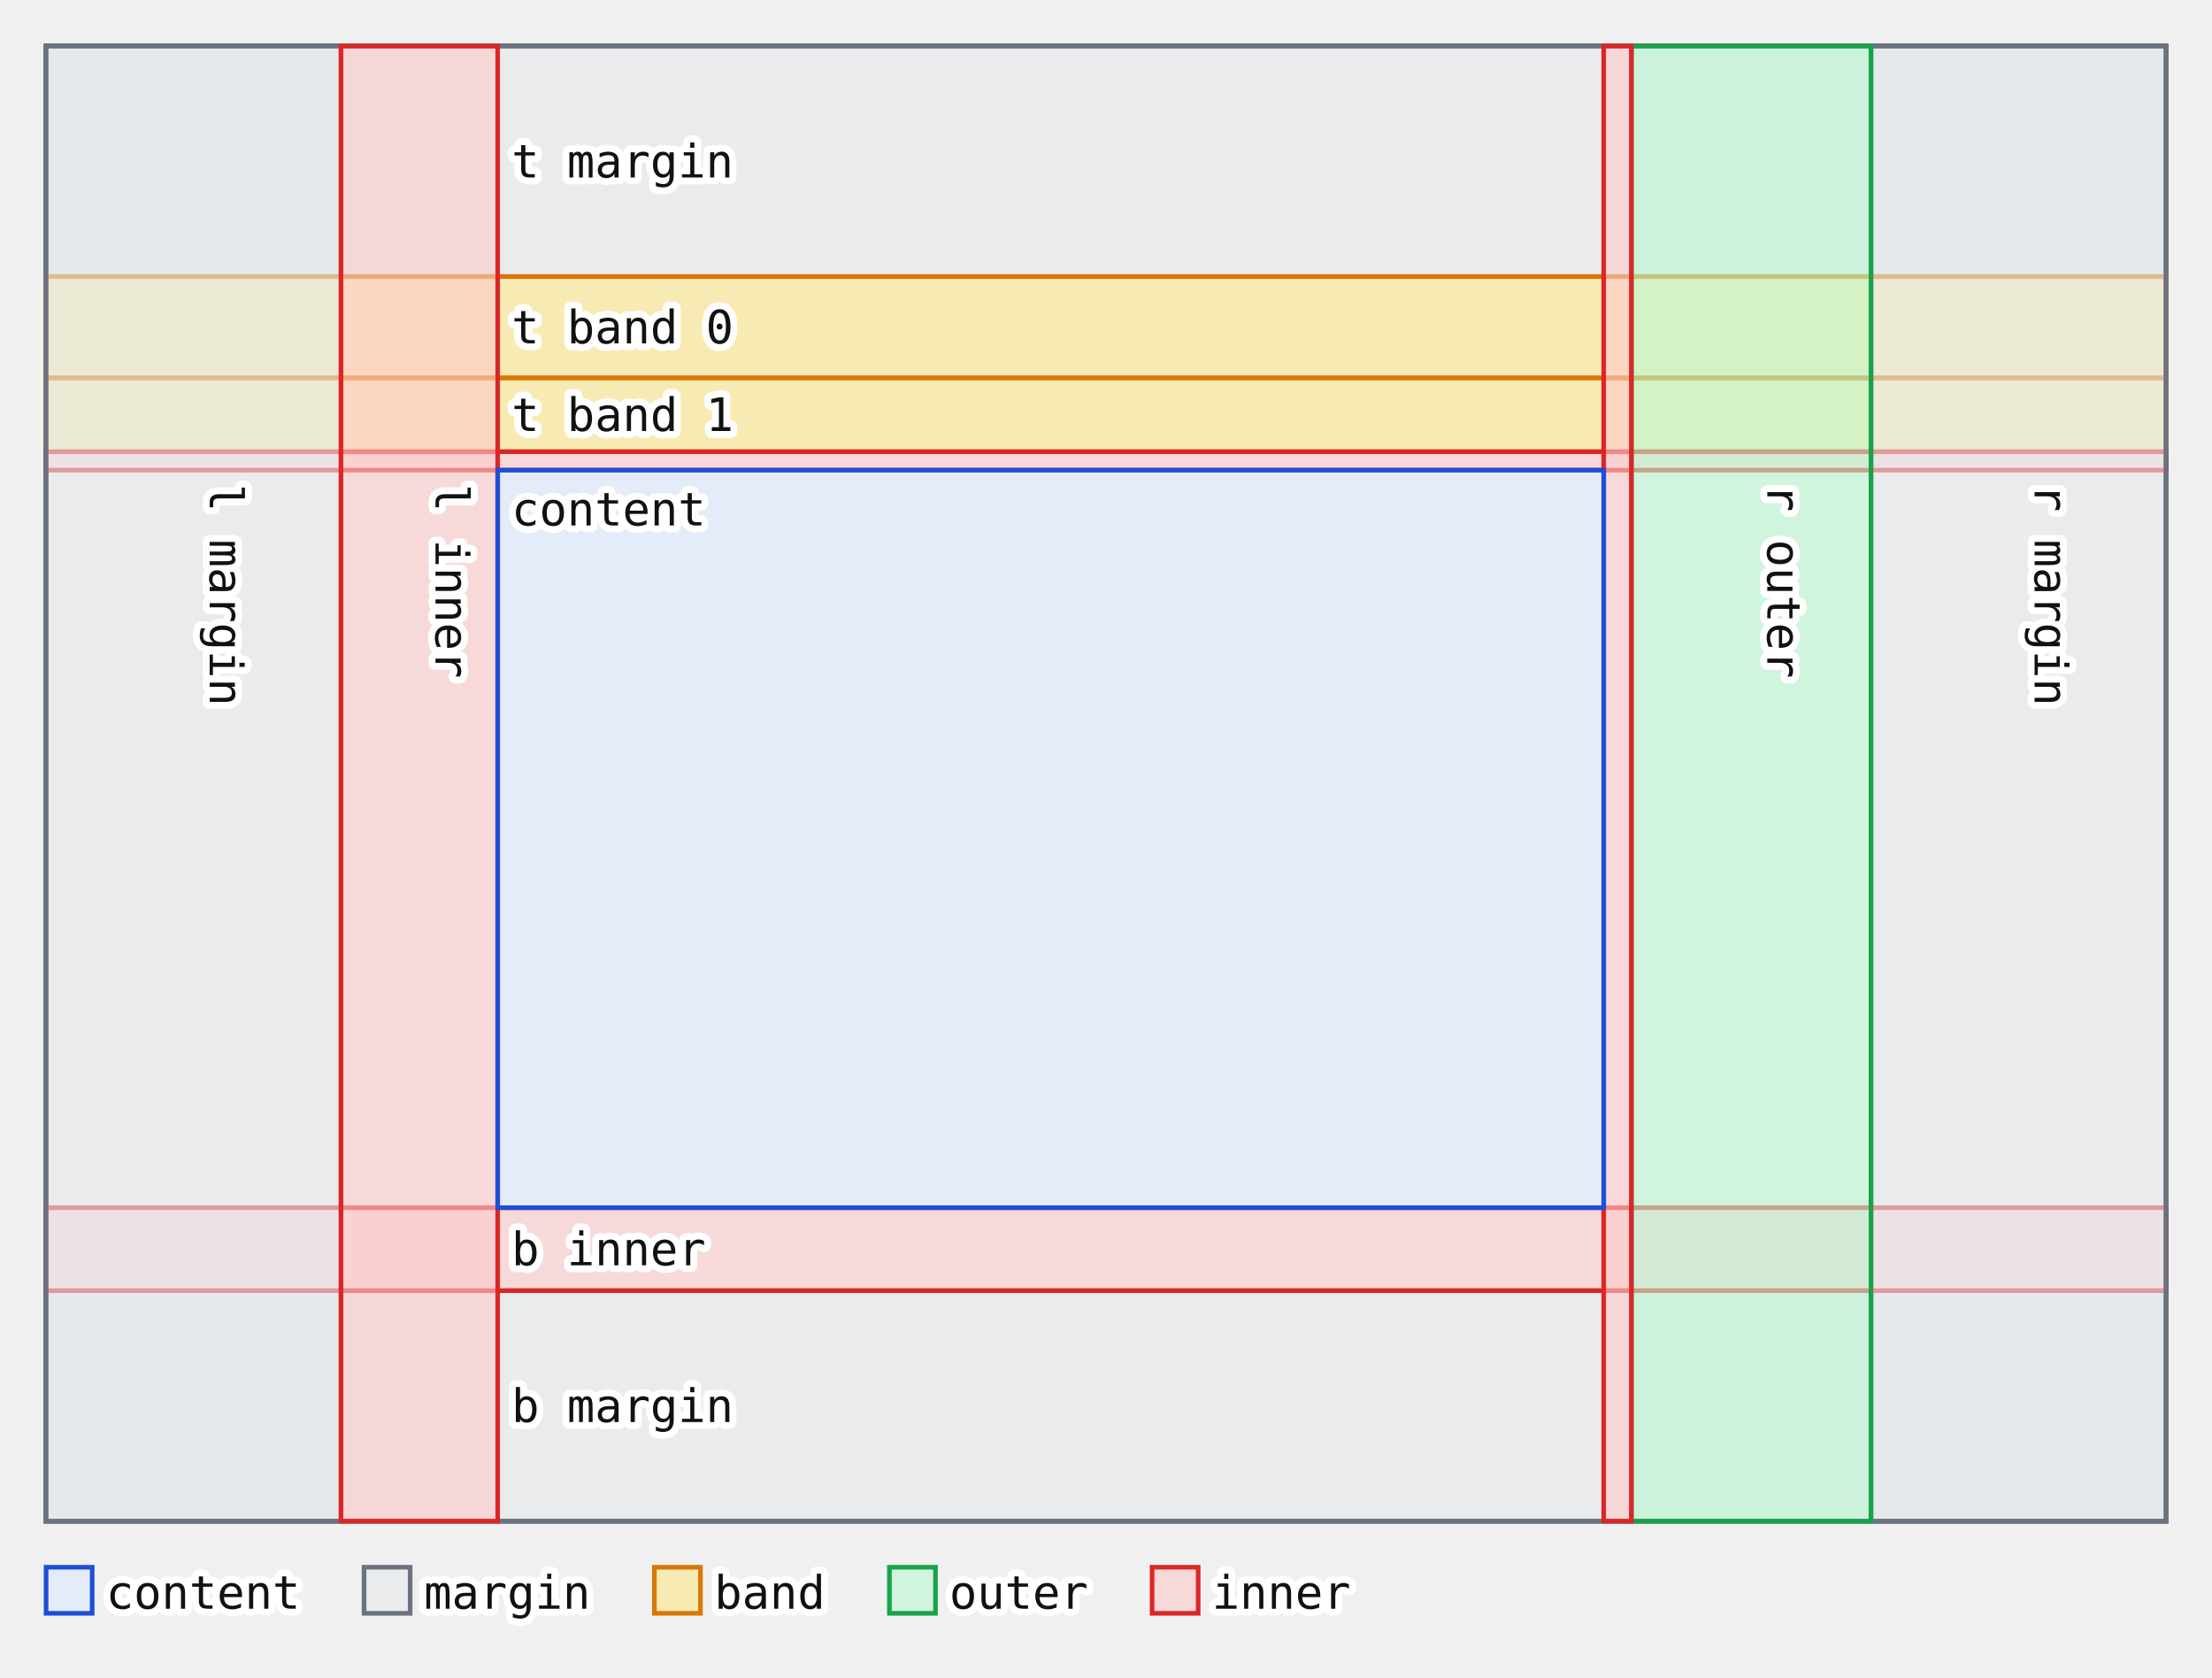
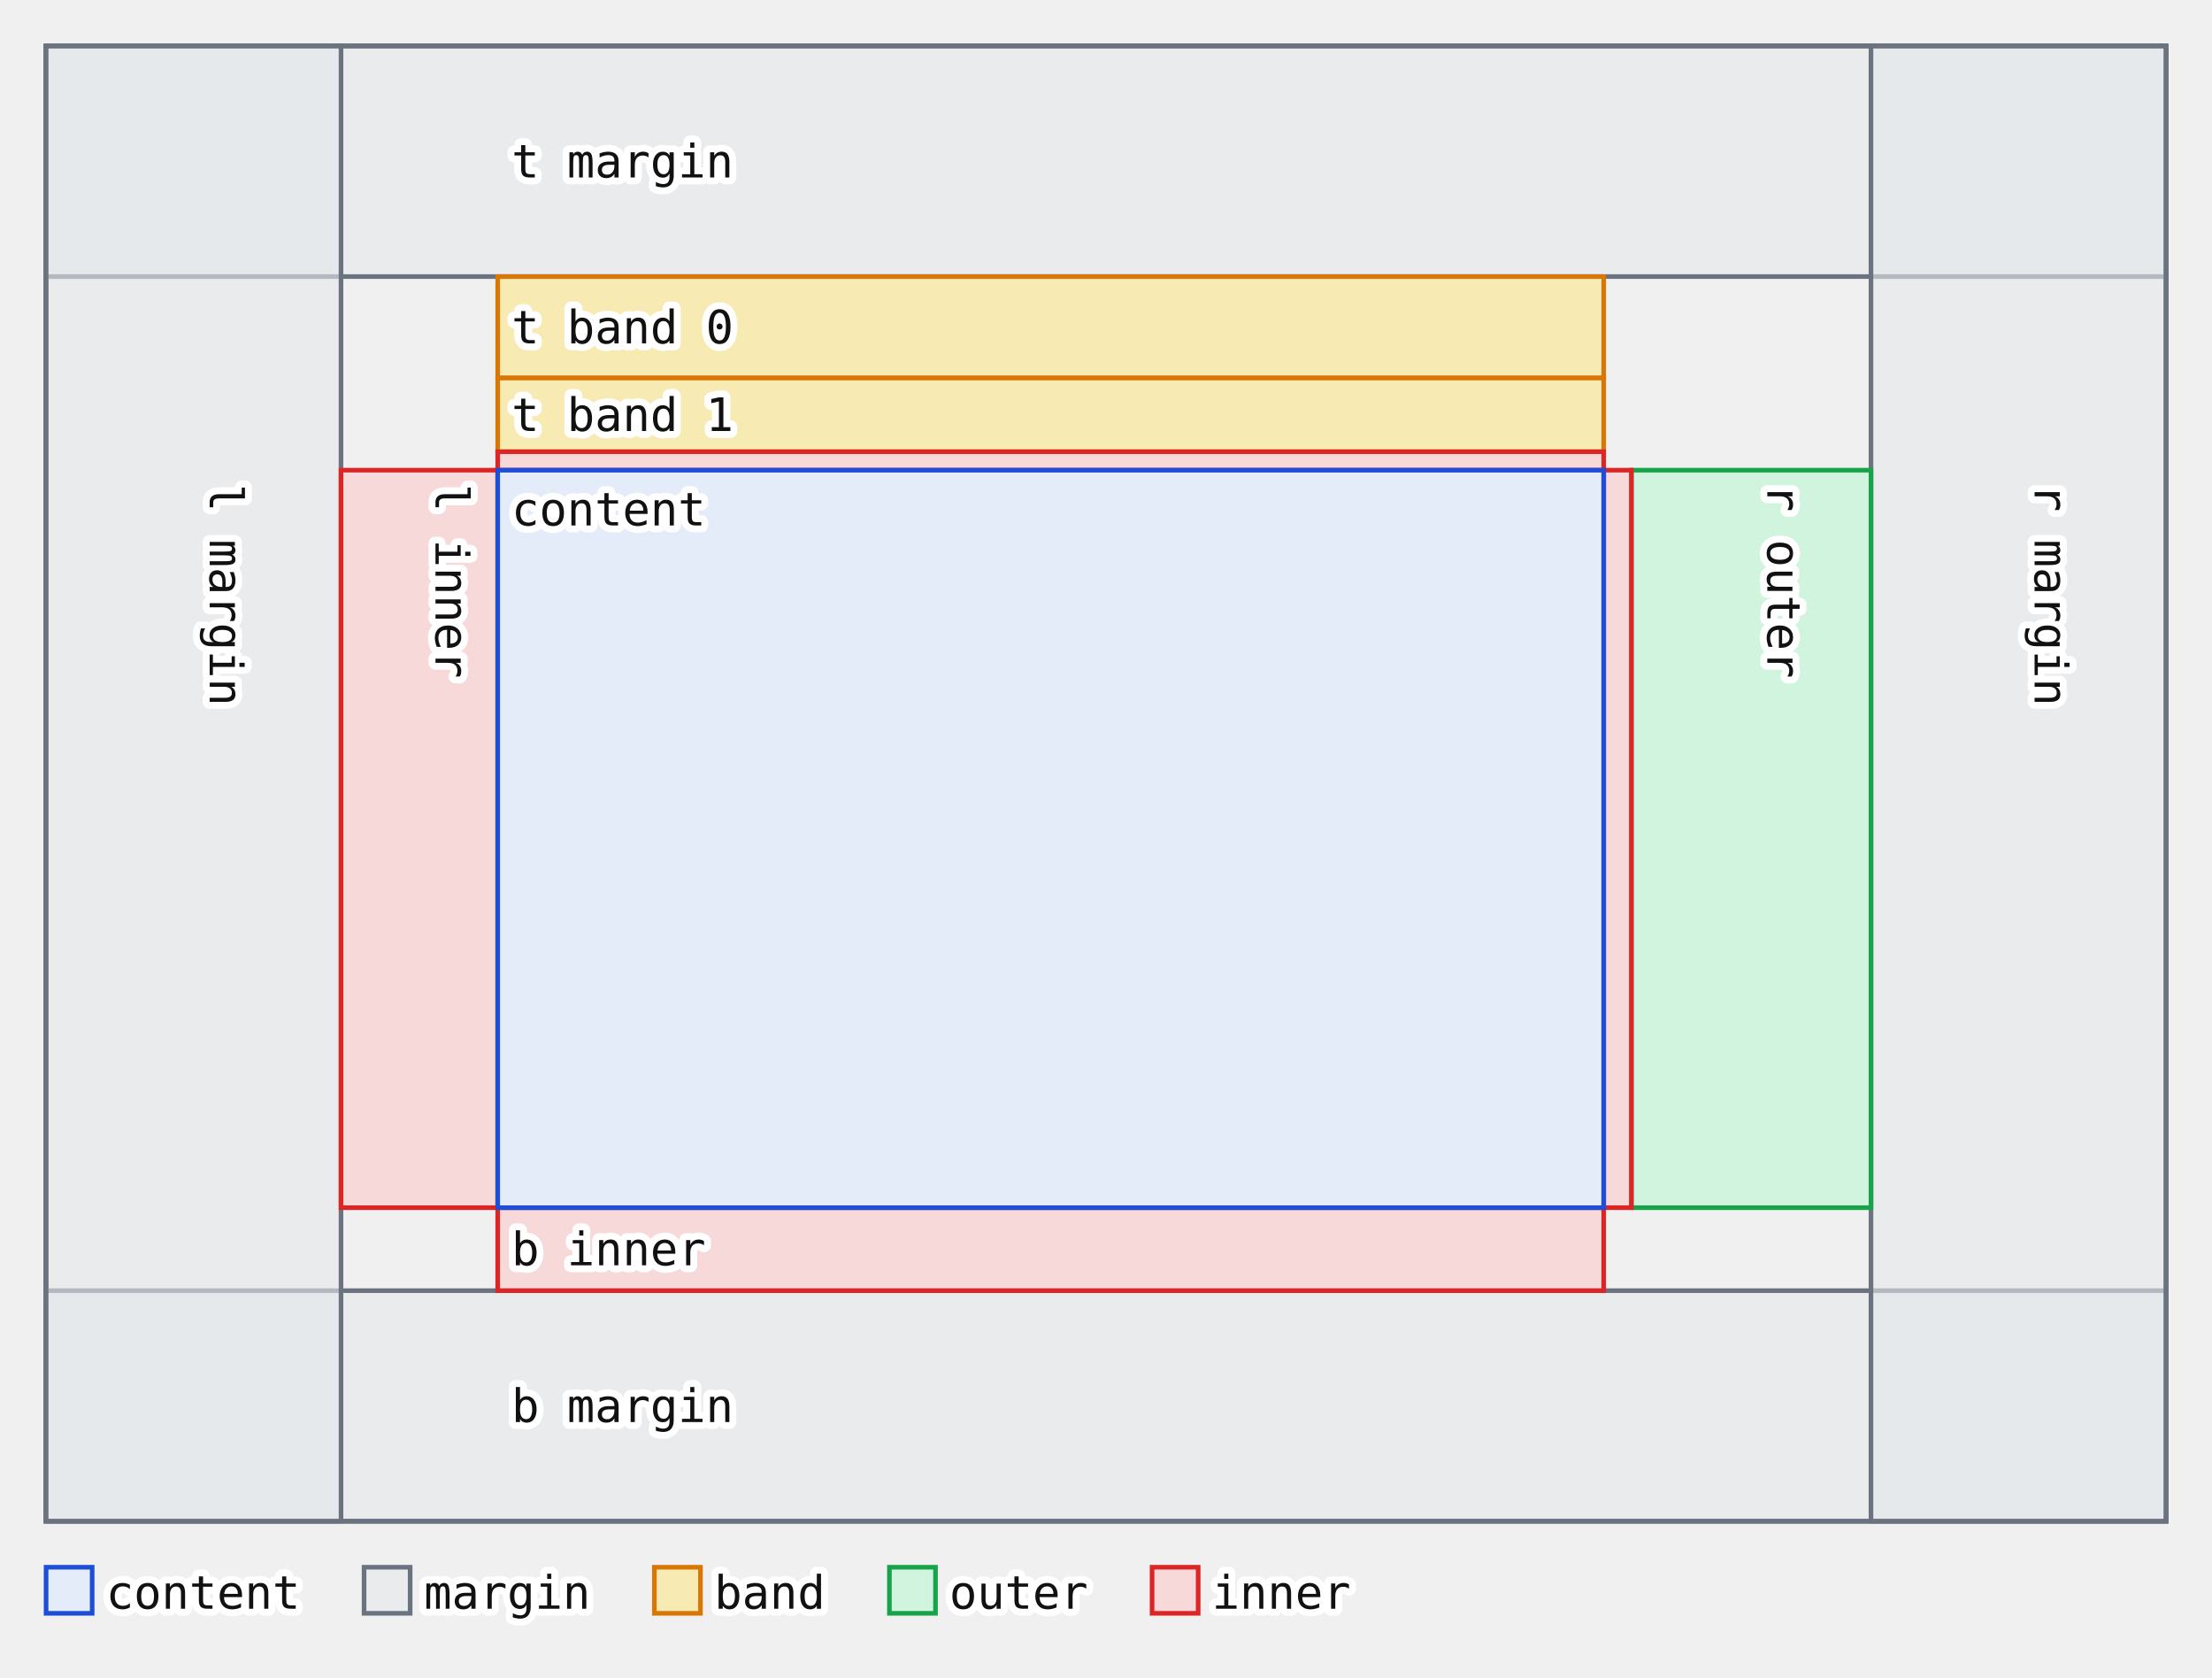
<svg xmlns="http://www.w3.org/2000/svg" viewBox="-10 -10 480 364" font-family="monospace" font-size="10">
  <rect x="0" y="0" width="460" height="320" fill="none" stroke="#111111" stroke-width="1" />
  <rect x="0" y="0" width="460" height="50" fill="#e5e7eb" fill-opacity="0.6" stroke="#6b7280" />
  <text x="101" y="28.5" fill="#111111" stroke="#ffffff" stroke-width="3" stroke-linejoin="round" paint-order="stroke">t margin</text>
-   <rect x="0" y="50" width="460" height="22" fill="#fde68a" fill-opacity="0.6" stroke="#d97706" />
+   <rect x="98" y="50" width="240" height="22" fill="#fde68a" fill-opacity="0.6" stroke="#d97706" />
  <text x="101" y="64.5" fill="#111111" stroke="#ffffff" stroke-width="3" stroke-linejoin="round" paint-order="stroke">t band 0</text>
-   <rect x="0" y="72" width="460" height="16" fill="#fde68a" fill-opacity="0.6" stroke="#d97706" />
+   <rect x="98" y="72" width="240" height="16" fill="#fde68a" fill-opacity="0.6" stroke="#d97706" />
  <text x="101" y="83.5" fill="#111111" stroke="#ffffff" stroke-width="3" stroke-linejoin="round" paint-order="stroke">t band 1</text>
-   <rect x="0" y="88" width="460" height="4" fill="#fecaca" fill-opacity="0.6" stroke="#dc2626" />
+   <rect x="98" y="88" width="240" height="4" fill="#fecaca" fill-opacity="0.6" stroke="#dc2626" />
  <rect x="0" y="270" width="460" height="50" fill="#e5e7eb" fill-opacity="0.6" stroke="#6b7280" />
  <text x="101" y="298.5" fill="#111111" stroke="#ffffff" stroke-width="3" stroke-linejoin="round" paint-order="stroke">b margin</text>
-   <rect x="0" y="252" width="460" height="18" fill="#fecaca" fill-opacity="0.6" stroke="#dc2626" />
+   <rect x="98" y="252" width="240" height="18" fill="#fecaca" fill-opacity="0.6" stroke="#dc2626" />
  <text x="101" y="264.5" fill="#111111" stroke="#ffffff" stroke-width="3" stroke-linejoin="round" paint-order="stroke">b inner</text>
  <rect x="0" y="0" width="64" height="320" fill="#e5e7eb" fill-opacity="0.6" stroke="#6b7280" />
  <text x="35.5" y="95" transform="rotate(90 35.5 95)" fill="#111111" stroke="#ffffff" stroke-width="3" stroke-linejoin="round" paint-order="stroke">l margin</text>
-   <rect x="64" y="0" width="34" height="320" fill="#fecaca" fill-opacity="0.6" stroke="#dc2626" />
+   <rect x="64" y="92" width="34" height="160" fill="#fecaca" fill-opacity="0.6" stroke="#dc2626" />
  <text x="84.5" y="95" transform="rotate(90 84.5 95)" fill="#111111" stroke="#ffffff" stroke-width="3" stroke-linejoin="round" paint-order="stroke">l inner</text>
  <rect x="396" y="0" width="64" height="320" fill="#e5e7eb" fill-opacity="0.6" stroke="#6b7280" />
  <text x="431.5" y="95" transform="rotate(90 431.5 95)" fill="#111111" stroke="#ffffff" stroke-width="3" stroke-linejoin="round" paint-order="stroke">r margin</text>
-   <rect x="344" y="0" width="52" height="320" fill="#bbf7d0" fill-opacity="0.6" stroke="#16a34a" />
+   <rect x="344" y="92" width="52" height="160" fill="#bbf7d0" fill-opacity="0.6" stroke="#16a34a" />
  <text x="373.5" y="95" transform="rotate(90 373.5 95)" fill="#111111" stroke="#ffffff" stroke-width="3" stroke-linejoin="round" paint-order="stroke">r outer</text>
-   <rect x="338" y="0" width="6" height="320" fill="#fecaca" fill-opacity="0.6" stroke="#dc2626" />
+   <rect x="338" y="92" width="6" height="160" fill="#fecaca" fill-opacity="0.6" stroke="#dc2626" />
  <rect x="98" y="92" width="240" height="160" fill="#dbeafe" fill-opacity="0.6" stroke="#1d4ed8" />
  <text x="101" y="104" fill="#111111" stroke="#ffffff" stroke-width="3" stroke-linejoin="round" paint-order="stroke">content</text>
  <rect x="0" y="330" width="10" height="10" fill="#dbeafe" fill-opacity="0.6" stroke="#1d4ed8" />
  <text x="13" y="339" fill="#111111" stroke="#ffffff" stroke-width="3" stroke-linejoin="round" paint-order="stroke">content</text>
  <rect x="69" y="330" width="10" height="10" fill="#e5e7eb" fill-opacity="0.6" stroke="#6b7280" />
  <text x="82" y="339" fill="#111111" stroke="#ffffff" stroke-width="3" stroke-linejoin="round" paint-order="stroke">margin</text>
  <rect x="132" y="330" width="10" height="10" fill="#fde68a" fill-opacity="0.6" stroke="#d97706" />
  <text x="145" y="339" fill="#111111" stroke="#ffffff" stroke-width="3" stroke-linejoin="round" paint-order="stroke">band</text>
  <rect x="183" y="330" width="10" height="10" fill="#bbf7d0" fill-opacity="0.6" stroke="#16a34a" />
  <text x="196" y="339" fill="#111111" stroke="#ffffff" stroke-width="3" stroke-linejoin="round" paint-order="stroke">outer</text>
  <rect x="240" y="330" width="10" height="10" fill="#fecaca" fill-opacity="0.6" stroke="#dc2626" />
  <text x="253" y="339" fill="#111111" stroke="#ffffff" stroke-width="3" stroke-linejoin="round" paint-order="stroke">inner</text>
</svg>
